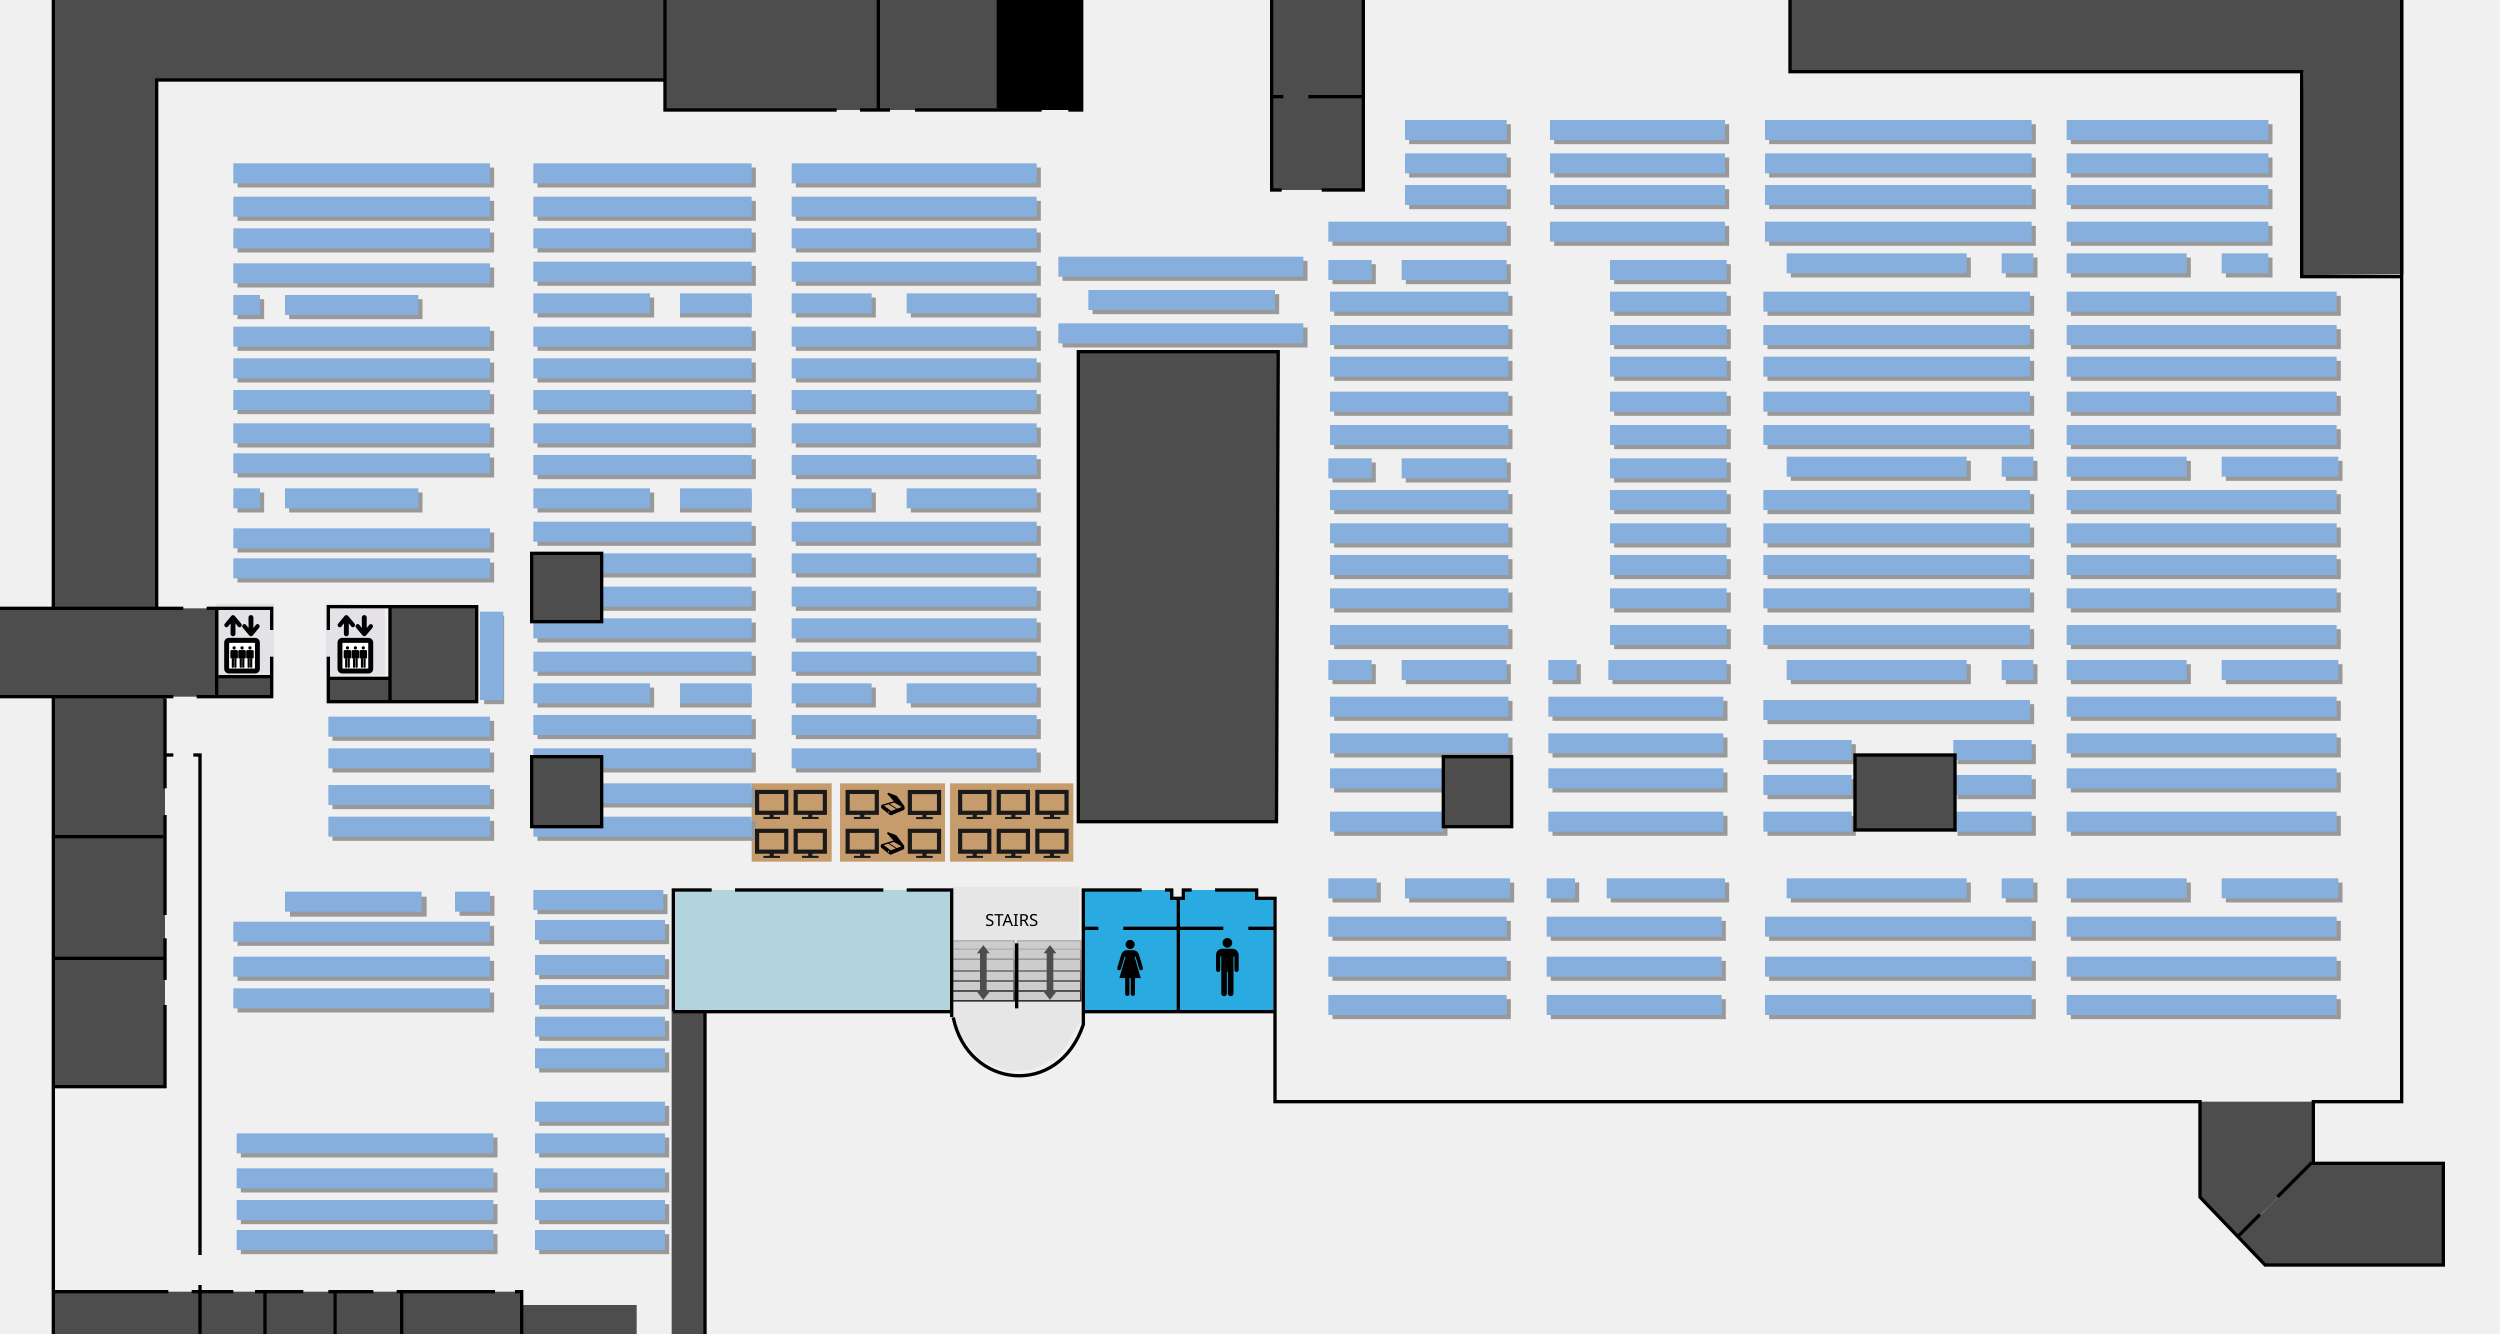
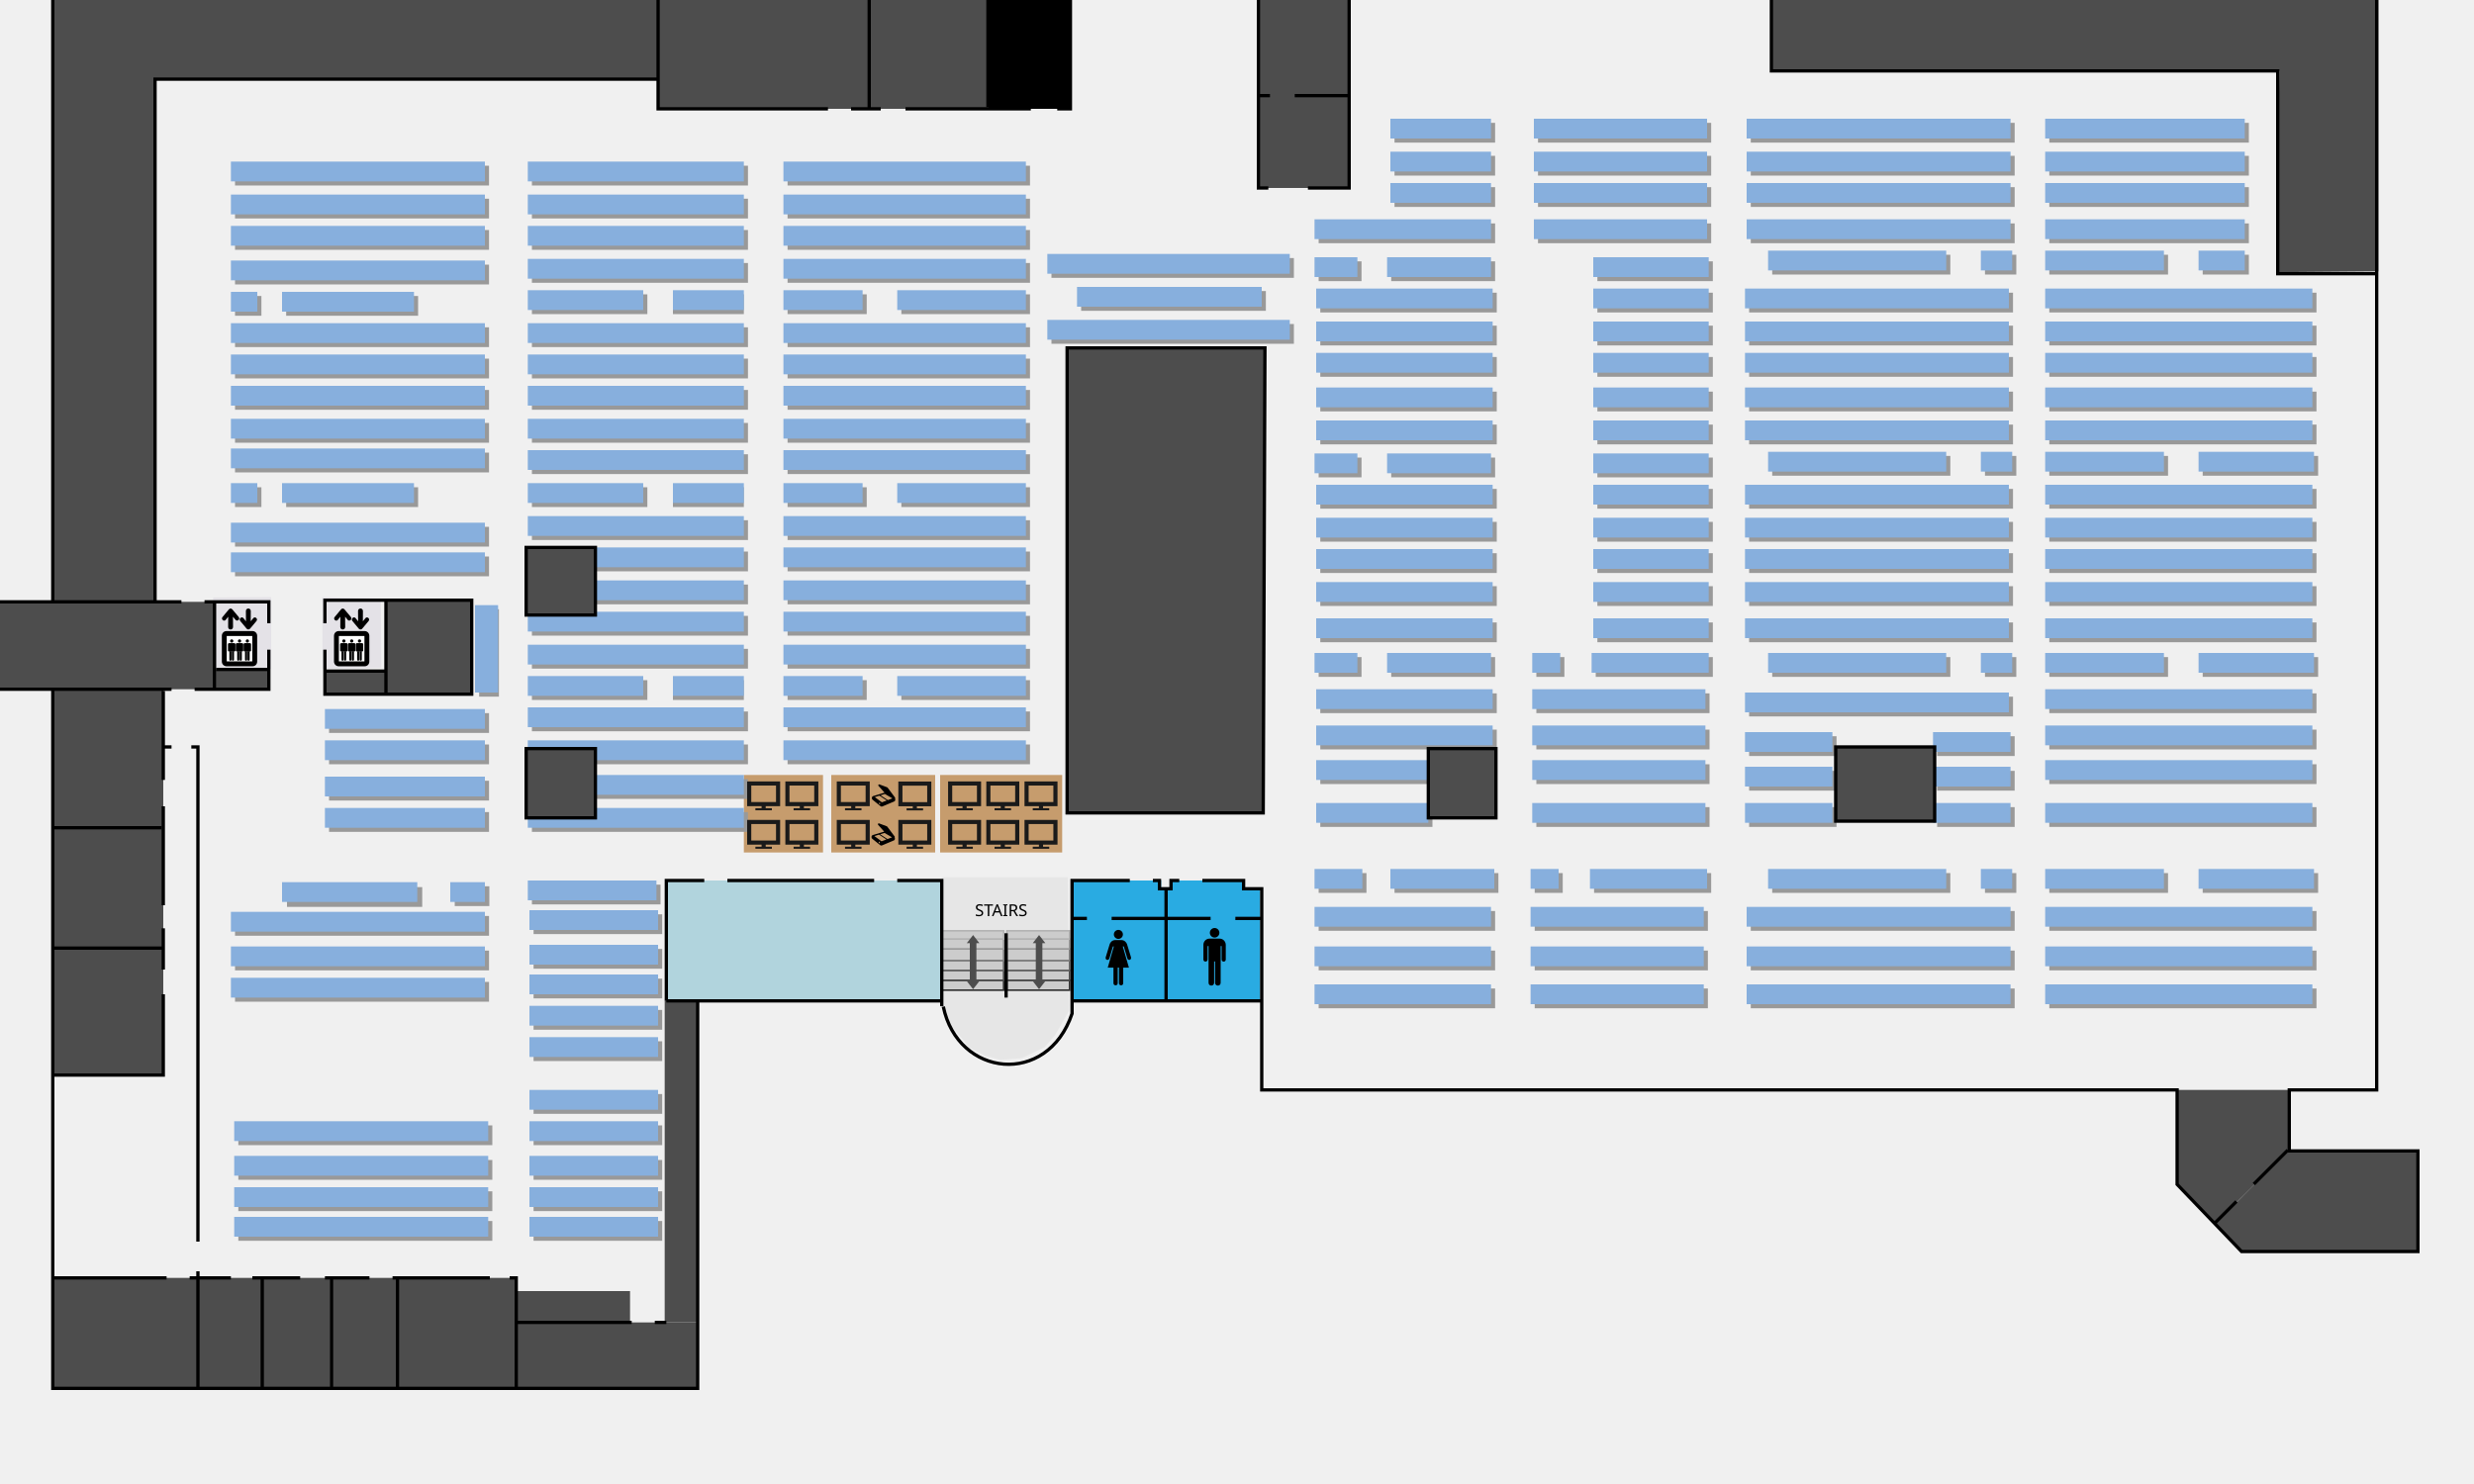
- <svg xmlns="http://www.w3.org/2000/svg" xmlns:xlink="http://www.w3.org/1999/xlink" version="1.1" viewBox="200 80 1500 800" data-viewbox="190 0 900 1000" preserveAspectRatio="xMinYMin meet">
+ <svg xmlns="http://www.w3.org/2000/svg" xmlns:xlink="http://www.w3.org/1999/xlink" version="1.1" viewBox="200 80 1500 900" data-viewbox="190 0 900 1000" preserveAspectRatio="xMinYMin meet">
  <g id="shelf-map__visible-map">
    <g id="shelf-map__main_stairs">
      <polygon fill="#E6E6E6" points="847.476,612 771,612 771,690.242 776.516,702.016 784.639,711.365 786.451,714.827 797.572,720.368 806.594,722.792 819.417,721.754 833.272,715.174 839.854,707.557 848.166,693.021" />
      <use xlink:href="#shelf-map__stairs" transform="translate(40,0)" />
      <use xlink:href="#shelf-map__stairs" />
      <text transform="matrix(1 0 0 1 791.084 635.6006)" font-family="'Verdana'" font-size="10">STAIRS</text>
    </g>
    <g id="shelf-map__womens-room">
      <polygon fill="#29ABE2" points="907,686 851,686 851,614 904,614 904,620 907,620" />
      <g class="icon" transform="translate(0 -28)">
        <circle cx="878.08" cy="674.688" r="2.737" />
        <path d="M878.08,674.688" />
        <path d="M877.675,694.791l0.001,9.481c0,1.723-2.581,1.723-2.581,0l-0.001-9.416h-3.466L875.333,682h-0.575l-2.156,7.253 c-0.513,1.582-2.685,0.932-2.188-0.762l2.394-7.88c0.256-0.897,1.393-2.49,3.36-2.49h1.813l0,0h1.952 c1.949,0,3.091,1.605,3.386,2.49l2.394,7.872c0.479,1.693-1.676,2.395-2.189,0.744L881.37,682h-0.623l3.735,12.856h-3.471v9.429 c0,1.71-2.57,1.701-2.57,0v-9.494H877.675z" />
      </g>
    </g>
    <g id="shelf-map__mens-room">
      <polygon fill="#29ABE2" points="964,686 908,686 908,620 911,620 911,614 953,614 953,620 964,620" />
      <g class="icon" transform="translate(-2 -28)">
        <circle cx="938.428" cy="673.704" r="2.896" />
        <path d="M938.428,673.705" />
        <path d="M935.329,677.238c-2.051,0-3.7,1.674-3.7,3.76v8.891c0,1.729,2.53,1.729,2.53,0v-8.131h0.599v22.263 c0,2.311,3.369,2.242,3.369,0v-12.922h0.581v12.922c0,2.242,3.387,2.311,3.387,0v-22.263h0.584v8.131 c0,1.741,2.517,1.741,2.512,0v-8.838c0-1.924-1.493-3.808-3.746-3.808L935.329,677.238z" />
      </g>
    </g>
    <g id="shelf-map__elevators">
      <polygon fill="#E4E2E7" points="430.908,443.002 395.384,442.148 395.588,485.594 431.195,485.006" />
      <polygon fill="#E4E2E7" points="364.423,485.594 330.143,485.335 329.238,442.343 364.463,442.148" />
      <use xlink:href="#shelf-map__elevator" />
      <use xlink:href="#shelf-map__elevator" x="68" />
    </g>
    <g id="comp_table">
      <rect x="770" y="550" fill="#C69C6D" width="74" height="47" />
      <rect x="704" y="550" fill="#C69C6D" width="63" height="47" />
      <rect x="651" y="550" fill="#C69C6D" width="48" height="47" />
    </g>
    <g id="shelf-map__stacks">
      <use xlink:href="#shelf-map__row-8-full-shelf" x="1440" y="677" data-up="359" data-down="358" />
      <use xlink:href="#shelf-map__row-8-full-shelf" x="1440" y="654" data-up="357" data-down="356" />
      <use xlink:href="#shelf-map__row-8-full-shelf" x="1440" y="630" data-up="355" data-down="354" />
      <use xlink:href="#shelf-map__row-8-broken-shelf-2" x="1440" y="607" data-up="353" data-down="352" />
      <use xlink:href="#shelf-map__row-8-full-shelf" x="1440" y="567" data-up="351" data-down="350" />
      <use xlink:href="#shelf-map__row-8-full-shelf" x="1440" y="541" data-up="349" data-down="348" />
      <use xlink:href="#shelf-map__row-8-full-shelf" x="1440" y="520" data-up="347" data-down="346" />
      <use xlink:href="#shelf-map__row-8-full-shelf" x="1440" y="498" data-up="345" data-down="344" />
      <use xlink:href="#shelf-map__row-8-broken-shelf-2" x="1440" y="476" data-up="343" data-down="342" />
      <use xlink:href="#shelf-map__row-8-full-shelf" x="1440" y="455" data-up="341" data-down="340" />
      <use xlink:href="#shelf-map__row-8-full-shelf" x="1440" y="433" data-up="339" data-down="338" />
      <use xlink:href="#shelf-map__row-8-full-shelf" x="1440" y="413" data-up="337" data-down="336" />
      <use xlink:href="#shelf-map__row-8-full-shelf" x="1440" y="394" data-up="335" data-down="334" />
      <use xlink:href="#shelf-map__row-8-full-shelf" x="1440" y="374" data-up="333" data-down="332" />
      <use xlink:href="#shelf-map__row-8-broken-shelf-2" x="1440" y="354" data-up="331" data-down="330" />
      <use xlink:href="#shelf-map__row-8-full-shelf" x="1440" y="335" data-up="329" data-down="328" />
      <use xlink:href="#shelf-map__row-8-full-shelf" x="1440" y="315" data-up="327" data-down="326" />
      <use xlink:href="#shelf-map__row-8-full-shelf" x="1440" y="294" data-up="325" data-down="324" />
      <use xlink:href="#shelf-map__row-8-full-shelf" x="1440" y="275" data-up="323" data-down="322" />
      <use xlink:href="#shelf-map__row-8-full-shelf" x="1440" y="255" data-up="321" data-down="320" />
      <use xlink:href="#shelf-map__row-8-broken-shelf-1" x="1440" y="232" data-up="319" data-down="318" />
      <use xlink:href="#shelf-map__row-8-short-shelf" x="1440" y="213" data-up="317" data-down="316" />
      <use xlink:href="#shelf-map__row-8-short-shelf" x="1440" y="191" data-up="315" data-down="314" />
      <use xlink:href="#shelf-map__row-8-short-shelf" x="1440" y="172" data-up="313" data-down="312" />
      <use xlink:href="#shelf-map__row-8-short-shelf" x="1440" y="152" data-up="311" data-down="310" />
      <use xlink:href="#shelf-map__row-7-full-shelf" x="1259" y="677" data-up="308" data-down="309" />
      <use xlink:href="#shelf-map__row-7-full-shelf" x="1259" y="654" data-up="306" data-down="307" />
      <use xlink:href="#shelf-map__row-7-full-shelf" x="1259" y="630" data-up="304" data-down="305" />
      <use xlink:href="#shelf-map__row-7-broken-shelf-1" x="1272" y="607" data-up="302" data-down="303" />
      <use xlink:href="#shelf-map__row-7-broken-shelf-2" x="1258" y="567" data-up="300" data-down="301" />
      <use xlink:href="#shelf-map__row-7-broken-shelf-2" x="1258" y="545" data-up="298" data-down="299" />
      <use xlink:href="#shelf-map__row-7-broken-shelf-2" x="1258" y="524" data-up="296" data-down="297" />
      <use xlink:href="#shelf-map__row-7-full-shelf" x="1258" y="500" data-up="294" data-down="295" />
      <use xlink:href="#shelf-map__row-7-broken-shelf-1" x="1272" y="476" data-up="292" data-down="293" />
      <use xlink:href="#shelf-map__row-7-full-shelf" x="1258" y="455" data-up="290" data-down="291" />
      <use xlink:href="#shelf-map__row-7-full-shelf" x="1258" y="433" data-up="288" data-down="289" />
      <use xlink:href="#shelf-map__row-7-full-shelf" x="1258" y="413" data-up="286" data-down="287" />
      <use xlink:href="#shelf-map__row-7-full-shelf" x="1258" y="394" data-up="284" data-down="285" />
      <use xlink:href="#shelf-map__row-7-full-shelf" x="1258" y="374" data-up="282" data-down="283" />
      <use xlink:href="#shelf-map__row-7-broken-shelf-1" x="1272" y="354" data-up="280" data-down="281" />
      <use xlink:href="#shelf-map__row-7-full-shelf" x="1258" y="335" data-up="278" data-down="279" />
      <use xlink:href="#shelf-map__row-7-full-shelf" x="1258" y="315" data-up="276" data-down="277" />
      <use xlink:href="#shelf-map__row-7-full-shelf" x="1258" y="294" data-up="274" data-down="275" />
      <use xlink:href="#shelf-map__row-7-full-shelf" x="1258" y="275" data-up="272" data-down="273" />
      <use xlink:href="#shelf-map__row-7-full-shelf" x="1258" y="255" data-up="270" data-down="271" />
      <use xlink:href="#shelf-map__row-7-broken-shelf-1" x="1272" y="232" data-up="268" data-down="269" />
      <use xlink:href="#shelf-map__row-7-full-shelf" x="1259" y="213" data-up="266" data-down="267" />
      <use xlink:href="#shelf-map__row-7-full-shelf" x="1259" y="191" data-up="264" data-down="265" />
      <use xlink:href="#shelf-map__row-7-full-shelf" x="1259" y="172" data-up="262" data-down="263" />
      <use xlink:href="#shelf-map__row-7-full-shelf" x="1259" y="152" data-up="260" data-down="261" />
      <use xlink:href="#shelf-map__row-6-full-shelf" x="1128" y="677" data-up="211" data-down="210" />
      <use xlink:href="#shelf-map__row-6-full-shelf" x="1128" y="654" data-up="213" data-down="212" />
      <use xlink:href="#shelf-map__row-6-full-shelf" x="1128" y="630" data-up="215" data-down="214" />
      <use xlink:href="#shelf-map__row-6-broken-shelf" x="1128" y="607" data-up="217" data-down="216" />
      <use xlink:href="#shelf-map__row-6-full-shelf" x="1129" y="567" data-up="219" data-down="218" />
      <use xlink:href="#shelf-map__row-6-full-shelf" x="1129" y="541" data-up="221" data-down="220" />
      <use xlink:href="#shelf-map__row-6-full-shelf" x="1129" y="520" data-up="223" data-down="222" />
      <use xlink:href="#shelf-map__row-6-full-shelf" x="1129" y="498" data-up="225" data-down="224" />
      <use xlink:href="#shelf-map__row-6-broken-shelf" x="1129" y="476" data-up="227" data-down="226" />
      <use xlink:href="#shelf-map__row-6-short-shelf" x="1166" y="455" data-up="229" data-down="228" />
      <use xlink:href="#shelf-map__row-6-short-shelf" x="1166" y="433" data-up="231" data-down="230" />
      <use xlink:href="#shelf-map__row-6-short-shelf" x="1166" y="413" data-up="233" data-down="232" />
      <use xlink:href="#shelf-map__row-6-short-shelf" x="1166" y="394" data-up="235" data-down="234" />
      <use xlink:href="#shelf-map__row-6-short-shelf" x="1166" y="374" data-up="237" data-down="236" />
      <use xlink:href="#shelf-map__row-6-short-shelf" x="1166" y="355" data-up="239" data-down="238" />
      <use xlink:href="#shelf-map__row-6-short-shelf" x="1166" y="335" data-up="241" data-down="240" />
      <use xlink:href="#shelf-map__row-6-short-shelf" x="1166" y="315" data-up="243" data-down="242" />
      <use xlink:href="#shelf-map__row-6-short-shelf" x="1166" y="294" data-up="245" data-down="244" />
      <use xlink:href="#shelf-map__row-6-short-shelf" x="1166" y="275" data-up="247" data-down="246" />
      <use xlink:href="#shelf-map__row-6-short-shelf" x="1166" y="255" data-up="249" data-down="248" />
      <use xlink:href="#shelf-map__row-6-short-shelf" x="1166" y="236" data-up="251" data-down="250" />
      <use xlink:href="#shelf-map__row-6-full-shelf" x="1130" y="213" data-up="253" data-down="252" />
      <use xlink:href="#shelf-map__row-6-full-shelf" x="1130" y="191" data-up="255" data-down="254" />
      <use xlink:href="#shelf-map__row-6-full-shelf" x="1130" y="172" data-up="257" data-down="256" />
      <use xlink:href="#shelf-map__row-6-full-shelf" x="1130" y="152" data-up="259" data-down="258" />
      <use xlink:href="#shelf-map__row-5-full-shelf" x="997" y="677" data-up="208" data-down="209" />
      <use xlink:href="#shelf-map__row-5-full-shelf" x="997" y="654" data-up="206" data-down="207" />
      <use xlink:href="#shelf-map__row-5-full-shelf" x="997" y="630" data-up="204" data-down="205" />
      <use xlink:href="#shelf-map__row-5-broken-shelf-2" x="997" y="607" data-up="202" data-down="203" />
      <use xlink:href="#shelf-map__row-5-short-shelf-2" x="998" y="567" data-up="200" data-down="201" />
      <use xlink:href="#shelf-map__row-5-short-shelf-2" x="998" y="541" data-up="198" data-down="199" />
      <use xlink:href="#shelf-map__row-5-full-shelf" x="998" y="520" data-up="196" data-down="197" />
      <use xlink:href="#shelf-map__row-5-full-shelf" x="998" y="498" data-up="194" data-down="195" />
      <use xlink:href="#shelf-map__row-5-broken-shelf-1" x="997" y="476" data-up="192" data-down="193" />
      <use xlink:href="#shelf-map__row-5-full-shelf" x="998" y="455" data-up="190" data-down="191" />
      <use xlink:href="#shelf-map__row-5-full-shelf" x="998" y="433" data-up="188" data-down="189" />
      <use xlink:href="#shelf-map__row-5-full-shelf" x="998" y="413" data-up="186" data-down="187" />
      <use xlink:href="#shelf-map__row-5-full-shelf" x="998" y="394" data-up="184" data-down="185" />
      <use xlink:href="#shelf-map__row-5-full-shelf" x="998" y="374" data-up="182" data-down="183" />
      <use xlink:href="#shelf-map__row-5-broken-shelf-1" x="997" y="355" data-up="180" data-down="181" />
      <use xlink:href="#shelf-map__row-5-full-shelf" x="998" y="335" data-up="178" data-down="179" />
      <use xlink:href="#shelf-map__row-5-full-shelf" x="998" y="315" data-up="176" data-down="177" />
      <use xlink:href="#shelf-map__row-5-full-shelf" x="998" y="294" data-up="174" data-down="175" />
      <use xlink:href="#shelf-map__row-5-full-shelf" x="998" y="275" data-up="172" data-down="173" />
      <use xlink:href="#shelf-map__row-5-full-shelf" x="998" y="255" data-up="170" data-down="171" />
      <use xlink:href="#shelf-map__row-5-broken-shelf-1" x="997" y="236" data-up="168" data-down="169" />
      <use xlink:href="#shelf-map__row-5-full-shelf" x="997" y="213" data-up="166" data-down="167" />
      <use xlink:href="#shelf-map__row-5-short-shelf-1" x="1043" y="191" data-up="164" data-down="165" />
      <use xlink:href="#shelf-map__row-5-short-shelf-1" x="1043" y="172" data-up="162" data-down="163" />
      <use xlink:href="#shelf-map__row-5-short-shelf-1" x="1043" y="152" data-up="160" data-down="161" />
      <use xlink:href="#shelf-map__row-4-full-shelf" x="835" y="274" data-up="155" data-down="154" />
      <use xlink:href="#shelf-map__row-4-short-shelf" x="853" y="254" data-up="157" data-down="156" />
      <use xlink:href="#shelf-map__row-4-full-shelf" x="835" y="234" data-up="159" data-down="158" />
      <use xlink:href="#shelf-map__row-3-full-shelf" x="675" y="529" data-up="152" data-down="153" />
      <use xlink:href="#shelf-map__row-3-full-shelf" x="675" y="509" data-up="150" data-down="151" />
      <use xlink:href="#shelf-map__row-3-broken-shelf" x="675" y="490" data-up="148" data-down="149" />
      <use xlink:href="#shelf-map__row-3-full-shelf" x="675" y="471" data-up="146" data-down="147" />
      <use xlink:href="#shelf-map__row-3-full-shelf" x="675" y="451" data-up="144" data-down="145" />
      <use xlink:href="#shelf-map__row-3-full-shelf" x="675" y="432" data-up="142" data-down="143" />
      <use xlink:href="#shelf-map__row-3-full-shelf" x="675" y="412" data-up="140" data-down="141" />
      <use xlink:href="#shelf-map__row-3-full-shelf" x="675" y="393" data-up="138" data-down="139" />
      <use xlink:href="#shelf-map__row-3-broken-shelf" x="675" y="373" data-up="136" data-down="137" />
      <use xlink:href="#shelf-map__row-3-full-shelf" x="675" y="353" data-up="134" data-down="135" />
      <use xlink:href="#shelf-map__row-3-full-shelf" x="675" y="334" data-up="132" data-down="133" />
      <use xlink:href="#shelf-map__row-3-full-shelf" x="675" y="314" data-up="130" data-down="131" />
      <use xlink:href="#shelf-map__row-3-full-shelf" x="675" y="295" data-up="128" data-down="129" />
      <use xlink:href="#shelf-map__row-3-full-shelf" x="675" y="276" data-up="126" data-down="127" />
      <use xlink:href="#shelf-map__row-3-broken-shelf" x="675" y="256" data-up="124" data-down="125" />
      <use xlink:href="#shelf-map__row-3-full-shelf" x="675" y="237" data-up="122" data-down="123" />
      <use xlink:href="#shelf-map__row-3-full-shelf" x="675" y="217" data-up="120" data-down="121" />
      <use xlink:href="#shelf-map__row-3-full-shelf" x="675" y="198" data-up="118" data-down="119" />
      <use xlink:href="#shelf-map__row-3-full-shelf" x="675" y="178" data-up="116" data-down="117" />
      <use xlink:href="#shelf-map__row-2-short-shelf" x="521" y="818" data-up="115" data-down="114" />
      <use xlink:href="#shelf-map__row-2-short-shelf" x="521" y="800" data-up="113" data-down="112" />
      <use xlink:href="#shelf-map__row-2-short-shelf" x="521" y="781" data-up="111" data-down="110" />
      <use xlink:href="#shelf-map__row-2-short-shelf" x="521" y="760" data-up="109" data-down="108" />
      <use xlink:href="#shelf-map__row-2-short-shelf" x="521" y="741" data-up="107" data-down="106" />
      <use xlink:href="#shelf-map__row-2-short-shelf" x="521" y="709" data-up="105" data-down="104" />
      <use xlink:href="#shelf-map__row-2-short-shelf" x="521" y="690" data-up="103" data-down="102" />
      <use xlink:href="#shelf-map__row-2-short-shelf" x="521" y="671" data-up="101" data-down="100" />
      <use xlink:href="#shelf-map__row-2-short-shelf" x="521" y="653" data-up="99" data-down="98" />
      <use xlink:href="#shelf-map__row-2-short-shelf" x="521" y="632" data-up="97" data-down="96" />
      <use xlink:href="#shelf-map__row-2-short-shelf" x="520" y="614" data-up="95" data-down="94" />
      <use xlink:href="#shelf-map__row-2-full-shelf" x="520" y="570" data-up="93" data-down="92" />
      <use xlink:href="#shelf-map__row-2-full-shelf" x="520" y="550" data-up="91" data-down="90" />
      <use xlink:href="#shelf-map__row-2-full-shelf" x="520" y="529" data-up="89" data-down="88" />
      <use xlink:href="#shelf-map__row-2-broken-shelf" x="520" y="490" data-up="87" data-down="86" />
      <use xlink:href="#shelf-map__row-2-full-shelf" x="520" y="509" data-up="85" data-down="84" />
      <use xlink:href="#shelf-map__row-2-full-shelf" x="520" y="471" data-up="83" data-down="82" />
      <use xlink:href="#shelf-map__row-2-full-shelf" x="520" y="451" data-up="81" data-down="80" />
      <use xlink:href="#shelf-map__row-2-full-shelf" x="520" y="432" data-up="79" data-down="78" />
      <use xlink:href="#shelf-map__row-2-full-shelf" x="520" y="412" data-up="77" data-down="76" />
      <use xlink:href="#shelf-map__row-2-full-shelf" x="520" y="393" data-up="75" data-down="74" />
      <use xlink:href="#shelf-map__row-2-broken-shelf" x="520" y="373" data-up="73" data-down="72" />
      <use xlink:href="#shelf-map__row-2-full-shelf" x="520" y="353" data-up="71" data-down="70" />
      <use xlink:href="#shelf-map__row-2-full-shelf" x="520" y="334" data-up="69" data-down="68" />
      <use xlink:href="#shelf-map__row-2-full-shelf" x="520" y="314" data-up="67" data-down="66" />
      <use xlink:href="#shelf-map__row-2-full-shelf" x="520" y="295" data-up="65" data-down="64" />
      <use xlink:href="#shelf-map__row-2-full-shelf" x="520" y="276" data-up="63" data-down="62" />
      <use xlink:href="#shelf-map__row-2-broken-shelf" x="520" y="256" data-up="61" data-down="60" />
      <use xlink:href="#shelf-map__row-2-full-shelf" x="520" y="237" data-up="59" data-down="58" />
      <use xlink:href="#shelf-map__row-2-full-shelf" x="520" y="217" data-up="57" data-down="56" />
      <use xlink:href="#shelf-map__row-2-full-shelf" x="520" y="198" data-up="55" data-down="54" />
      <use xlink:href="#shelf-map__row-2-full-shelf" x="520" y="178" data-up="53" data-down="52" />
      <use xlink:href="#shelf-map__row-1-full-shelf" x="342" y="818" data-up="50" data-down="51" />
      <use xlink:href="#shelf-map__row-1-full-shelf" x="342" y="800" data-up="48" data-down="47" />
      <use xlink:href="#shelf-map__row-1-full-shelf" x="342" y="781" data-up="46" data-down="45" />
      <use xlink:href="#shelf-map__row-1-full-shelf" x="342" y="760" data-up="44" data-down="43" />
      <use xlink:href="#shelf-map__row-1-full-shelf" x="340" y="673" data-up="42" data-down="41" />
      <use xlink:href="#shelf-map__row-1-full-shelf" x="340" y="654" data-up="40" data-down="39" />
      <use xlink:href="#shelf-map__row-1-full-shelf" x="340" y="633" data-up="38" data-down="37" />
      <use xlink:href="#shelf-map__row-1-broken-shelf-2" x="340" y="615" data-up="36" data-down="35" />
      <use xlink:href="#shelf-map__row-1-short-shelf" x="340" y="570" data-up="34" data-down="33" />
      <use xlink:href="#shelf-map__row-1-short-shelf" x="340" y="551" data-up="32" data-down="31" />
      <use xlink:href="#shelf-map__row-1-short-shelf" x="340" y="529" data-up="30" data-down="29" />
      <use xlink:href="#shelf-map__row-1-short-shelf" x="340" y="510" data-up="28" data-down="27" />
      <use xlink:href="#shelf-map__vertical-shelf" x="488" y="447" data-right="26" />
      <use xlink:href="#shelf-map__row-1-full-shelf" x="340" y="415" data-up="25" data-down="24" />
      <use xlink:href="#shelf-map__row-1-full-shelf" x="340" y="397" data-up="23" data-down="22" />
      <use xlink:href="#shelf-map__row-1-broken-shelf-1" x="340" y="373" data-up="21" data-down="20" />
      <use xlink:href="#shelf-map__row-1-full-shelf" x="340" y="352" data-up="19" data-down="18" />
      <use xlink:href="#shelf-map__row-1-full-shelf" x="340" y="334" data-up="17" data-down="16" />
      <use xlink:href="#shelf-map__row-1-full-shelf" x="340" y="314" data-up="15" data-down="14" />
      <use xlink:href="#shelf-map__row-1-full-shelf" x="340" y="295" data-up="13" data-down="12" />
      <use xlink:href="#shelf-map__row-1-full-shelf" x="340" y="276" data-up="11" data-down="10" />
      <use xlink:href="#shelf-map__row-1-broken-shelf-1" x="340" y="257" data-up="9" data-down="8" />
      <use xlink:href="#shelf-map__row-1-full-shelf" x="340" y="238" data-up="7" data-down="8" />
      <use xlink:href="#shelf-map__row-1-full-shelf" x="340" y="217" data-up="5" data-down="6" />
      <use xlink:href="#shelf-map__row-1-full-shelf" x="340" y="198" data-up="3" data-down="4" />
      <use xlink:href="#shelf-map__row-1-full-shelf" x="340" y="178" data-up="1" data-down="2" />
    </g>
    <g id="computers_4_">
      <path d="M742.428,587.87c0.051-0.083,0.087-0.175,0.087-0.278c0-0.157-0.066-0.3-0.174-0.399l-4.414-5.893    c-0.063-0.083-0.148-0.147-0.245-0.185L733,579.373c-0.234-0.088-0.499-0.004-0.64,0.203c-0.142,0.207-0.123,0.483,0.045,0.67    l3.685,4.112c-0.008,0.002-0.018,0.002-0.027,0.005l-6.871,2.069c-0.461,0.139-0.775,0.563-0.775,1.043v0.32    c0,0.329,0.147,0.641,0.404,0.847l4.837,3.912c0.196,0.16,0.439,0.242,0.685,0.242c0.142,0,0.286-0.027,0.421-0.085l7.142-3.001    c0.404-0.171,0.667-0.566,0.667-1.004v-0.297C742.572,588.219,742.521,588.032,742.428,587.87z M733.09,591.461    c-0.183,0-0.329-0.239-0.329-0.533s0.147-0.531,0.329-0.531s0.329,0.237,0.329,0.531S733.271,591.461,733.09,591.461z     M734.487,590.223l-4.345-3.169l2.808-0.877l4.502,2.927L734.487,590.223z M738.063,588.873c-0.019-0.023-0.039-0.048-0.065-0.064    l-4.372-2.843l2.652-0.829l4.574,2.684L738.063,588.873z" />
      <path d="M742.65,564.233c0.051-0.083,0.087-0.175,0.087-0.278c0-0.157-0.066-0.3-0.174-0.399l-4.414-5.893    c-0.063-0.083-0.148-0.147-0.245-0.185l-4.682-1.742c-0.234-0.088-0.499-0.004-0.64,0.203c-0.142,0.207-0.123,0.483,0.045,0.67    l3.685,4.112c-0.008,0.002-0.018,0.002-0.027,0.005l-6.871,2.069c-0.461,0.139-0.775,0.563-0.775,1.043v0.32    c0,0.329,0.147,0.641,0.404,0.847l4.837,3.912c0.196,0.16,0.439,0.242,0.685,0.242c0.142,0,0.286-0.027,0.421-0.085l7.142-3.001    c0.404-0.171,0.667-0.566,0.667-1.004v-0.297C742.795,564.582,742.743,564.396,742.65,564.233z M733.313,567.824    c-0.183,0-0.329-0.239-0.329-0.533s0.147-0.531,0.329-0.531s0.329,0.237,0.329,0.531S733.494,567.824,733.313,567.824z     M734.71,566.586l-4.345-3.169l2.808-0.877l4.502,2.927L734.71,566.586z M738.285,565.236c-0.019-0.023-0.039-0.048-0.065-0.064    l-4.372-2.843l2.652-0.829l4.574,2.684L738.285,565.236z" />
      <g>
        <path fill="#1A1A1A" d="M841.167,592.25h-8.75v1.25h3.75v1.25h-10v-1.25h3.75v-1.25h-8.75v-15h20V592.25z M823.667,579.75v10h15     v-10H823.667z" />
      </g>
      <g>
        <path fill="#1A1A1A" d="M818,592.25h-8.75v1.25H813v1.25h-10v-1.25h3.75v-1.25H798v-15h20V592.25z M800.5,579.75v10h15v-10H800.5     z" />
      </g>
      <g>
        <path fill="#1A1A1A" d="M794.833,592.25h-8.75v1.25h3.75v1.25h-10v-1.25h3.75v-1.25h-8.75v-15h20V592.25z M777.333,579.75v10h15     v-10H777.333z" />
      </g>
      <g>
        <path fill="#1A1A1A" d="M764.667,592.25h-8.75v1.25h3.75v1.25h-10v-1.25h3.75v-1.25h-8.75v-15h20V592.25z M747.167,579.75v10h15     v-10H747.167z" />
      </g>
      <g>
        <path fill="#1A1A1A" d="M727.333,592.25h-8.75v1.25h3.75v1.25h-10v-1.25h3.75v-1.25h-8.75v-15h20V592.25z M709.833,579.75v10h15     v-10H709.833z" />
      </g>
      <g>
        <path fill="#1A1A1A" d="M696.167,592.25h-8.75v1.25h3.75v1.25h-10v-1.25h3.75v-1.25h-8.75v-15h20V592.25z M678.667,579.75v10h15     v-10H678.667z" />
      </g>
      <g>
        <path fill="#1A1A1A" d="M673,592.25h-8.75v1.25H668v1.25h-10v-1.25h3.75v-1.25H653v-15h20V592.25z M655.5,579.75v10h15v-10H655.5     z" />
      </g>
      <g>
        <path fill="#1A1A1A" d="M841.167,568.917h-8.75v1.25h3.75v1.25h-10v-1.25h3.75v-1.25h-8.75v-15h20V568.917z M823.667,556.417v10     h15v-10H823.667z" />
      </g>
      <g>
        <path fill="#1A1A1A" d="M818,568.917h-8.75v1.25H813v1.25h-10v-1.25h3.75v-1.25H798v-15h20V568.917z M800.5,556.417v10h15v-10     H800.5z" />
      </g>
      <g>
        <path fill="#1A1A1A" d="M794.833,568.917h-8.75v1.25h3.75v1.25h-10v-1.25h3.75v-1.25h-8.75v-15h20V568.917z M777.333,556.417v10     h15v-10H777.333z" />
      </g>
      <g>
        <path fill="#1A1A1A" d="M764.667,568.978h-8.75v1.25h3.75v1.25h-10v-1.25h3.75v-1.25h-8.75v-15h20V568.978z M747.167,556.478v10     h15v-10H747.167z" />
      </g>
      <g>
        <path fill="#1A1A1A" d="M727.333,568.917h-8.75v1.25h3.75v1.25h-10v-1.25h3.75v-1.25h-8.75v-15h20V568.917z M709.833,556.417v10     h15v-10H709.833z" />
      </g>
      <g>
        <path fill="#1A1A1A" d="M696.167,568.917h-8.75v1.25h3.75v1.25h-10v-1.25h3.75v-1.25h-8.75v-15h20V568.917z M678.667,556.417v10     h15v-10H678.667z" />
      </g>
      <g>
        <path fill="#1A1A1A" d="M673,568.917h-8.75v1.25H668v1.25h-10v-1.25h3.75v-1.25H653v-15h20V568.917z M655.5,556.417v10h15v-10     H655.5z" />
      </g>
    </g>
    <g id="shelf-map__rooms">
      <rect x="1313" y="533" width="60" height="45" />
      <polygon points="1666,839 1666,778 1587.116,778 1543.139,822.178 1559.068,839" />
      <rect x="1313" y="533" width="60" height="45" />
      <rect x="1066" y="534" width="41" height="42" />
      <rect x="963" y="26" width="55" height="168" />
      <rect x="599" y="65" width="128" height="81" />
      <rect x="513" y="882" width="110" height="40" />
      <rect x="519" y="412" fill="#4D4D4D" width="42" height="41" />
      <rect x="519" y="534" fill="#4D4D4D" width="42" height="42" />
      <rect x="434" y="444" fill="#4D4D4D" width="52" height="57" />
      <rect x="397" y="487" fill="#4D4D4D" width="37" height="14" />
      <polygon points="965.9,573 847,573 847,291 966.939,291" />
      <polygon points="363,498 363,486 331,486 331,445 194,445 194,498 330.143,498" />
      <polygon points="1642,244.588 1642,64 1274,64 1274,123 1581.922,123 1580.797,245.084" />
      <polygon points="294,445 232,445 232,63 599,63 599,128 294,128" />
      <polygon points="1588,777.504 1588,741 1520,741 1520,798.279 1543.266,821.826" />
      <polyline points="848.412,64.129 799,63.146 799,146 849,146 849,63" />
      <rect x="727" y="65" width="72" height="81" />
      <rect x="604" y="614" style="fill: #B1D4DD" width="167" height="73" />
      <rect x="441" y="855" width="72" height="67" />
      <rect x="400" y="855" width="41" height="67" />
      <rect x="359" y="855" width="41" height="67" />
      <rect x="320" y="855" width="39" height="67" />
      <rect x="232" y="855" width="88" height="67" />
      <rect x="232" y="655" width="67" height="77" />
      <rect x="232" y="498" width="67" height="184" />
      <rect x="603" y="687" width="20" height="195" />
      <rect x="513" y="863" width="69" height="20" />
    </g>
    <g id="lines_1_">
      <line fill="none" stroke="#000000" stroke-width="2" x1="730" y1="614" x2="641" y2="614" />
      <path fill="none" stroke="#000000" stroke-width="2" d="M771,689v1.242c0-2.541,0-76.242,0-76.242h-27" />
      <line fill="none" stroke="#000000" stroke-width="2" x1="810" y1="685" x2="810" y2="646" />
      <line fill="none" stroke="#000000" stroke-width="2" x1="771" y1="687" x2="604" y2="687" />
      <line fill="none" stroke="#000000" stroke-width="2" x1="850" y1="687" x2="965" y2="687" />
      <path fill="none" stroke="#000000" stroke-width="2" d="M885,614h-35v80.721c-15,44.561-69.342,38.535-78.072-4.25" />
      <polyline fill="none" stroke="#000000" stroke-width="2" points="915,614 910,614 910,619 903,619 903,614 899,614   " />
      <polyline fill="none" stroke="#000000" stroke-width="2" points="604,687 604,614 627,614   " />
      <polyline fill="none" stroke="#000000" stroke-width="2" points="929,614 954,614 954,619 965,619 965,741 1520,741 1520,798.279    1559.068,839 1666,839 1666,778 1588,778 1588,741 1641,741 1641,64 1018,64 1018,26 963,26 963,64 232,64 232,445 194,445    194,498 232,498 232,922 623,922 623,687   " />
      <line fill="none" stroke="#000000" stroke-width="2" x1="907" y1="619" x2="907" y2="687" />
      <line fill="none" stroke="#000000" stroke-width="2" x1="859" y1="637" x2="850" y2="637" />
      <polyline fill="none" stroke="#000000" stroke-width="2" points="934,637 906.688,637 874,637   " />
      <line fill="none" stroke="#000000" stroke-width="2" x1="965" y1="637" x2="949" y2="637" />
      <rect x="1313" y="533" fill="none" stroke="#000000" stroke-width="2" width="60" height="45" />
      <rect x="1066" y="534" fill="none" stroke="#000000" stroke-width="2" width="41" height="42" />
      <rect x="519" y="534" fill="none" stroke="#000000" stroke-width="2" width="42" height="42" />
      <rect x="519" y="412" fill="none" stroke="#000000" stroke-width="2" width="42" height="41" />
      <polyline fill="none" stroke="#000000" stroke-width="2" points="1641,246 1581,246 1581,123 1274,123 1274,63 1018,63 1018,194    993,194   " />
      <polyline fill="none" stroke="#000000" stroke-width="2" points="969,194 963,194 963,64   " />
      <line fill="none" stroke="#000000" stroke-width="2" x1="970" y1="138" x2="963" y2="138" />
      <line fill="none" stroke="#000000" stroke-width="2" x1="1018" y1="138" x2="985" y2="138" />
      <polyline fill="none" stroke="#000000" stroke-width="2" points="702,146 622.051,146 608.546,146 599,146 599,63   " />
      <line fill="none" stroke="#000000" stroke-width="2" x1="734" y1="146" x2="716" y2="146" />
      <line fill="none" stroke="#000000" stroke-width="2" x1="825" y1="146" x2="749" y2="146" />
      <polyline fill="none" stroke="#000000" stroke-width="2" points="849,64 849,146 841,146   " />
      <polyline fill="none" stroke="#000000" stroke-width="2" points="599,128 294,128 294,445 232,445   " />
      <line fill="none" stroke="#000000" stroke-width="2" x1="799" y1="145" x2="799" y2="64" />
      <line fill="none" stroke="#000000" stroke-width="2" x1="727" y1="146" x2="727" y2="64" />
      <polygon fill="none" stroke="#000000" stroke-width="2" points="965.9,573 847,573 847,291 966.939,291   " />
      <polyline fill="none" stroke="#000000" stroke-width="2" points="397,458 397,444 486,444 486,501 397,501 397,474   " />
      <line fill="none" stroke="#000000" stroke-width="2" x1="434" y1="501" x2="434" y2="444" />
      <line fill="none" stroke="#000000" stroke-width="2" x1="434" y1="487" x2="398" y2="487" />
      <line fill="none" stroke="#000000" stroke-width="2" x1="310" y1="445" x2="294" y2="445" />
      <polyline fill="none" stroke="#000000" stroke-width="2" points="363,458 363,445 324,445   " />
      <polyline fill="none" stroke="#000000" stroke-width="2" points="318,498 363,498 363,474   " />
      <line fill="none" stroke="#000000" stroke-width="2" x1="232" y1="498" x2="304" y2="498" />
      <line fill="none" stroke="#000000" stroke-width="2" x1="330" y1="498" x2="330" y2="445" />
      <line fill="none" stroke="#000000" stroke-width="2" x1="363" y1="486" x2="331" y2="486" />
      <polyline fill="none" stroke="#000000" stroke-width="2" points="299,683 299,732 232,732   " />
      <line fill="none" stroke="#000000" stroke-width="2" x1="299" y1="643" x2="299" y2="668" />
      <line fill="none" stroke="#000000" stroke-width="2" x1="299" y1="569" x2="299" y2="629" />
      <line fill="none" stroke="#000000" stroke-width="2" x1="299" y1="499" x2="299" y2="553" />
      <line fill="none" stroke="#000000" stroke-width="2" x1="299" y1="655" x2="232" y2="655" />
      <line fill="none" stroke="#000000" stroke-width="2" x1="232" y1="582" x2="298" y2="582" />
      <line fill="none" stroke="#000000" stroke-width="2" x1="320" y1="851" x2="320" y2="922" />
      <polyline fill="none" stroke="#000000" stroke-width="2" points="316,533 320,533 320,833   " />
      <line fill="none" stroke="#000000" stroke-width="2" x1="299" y1="533" x2="304" y2="533" />
      <line fill="none" stroke="#000000" stroke-width="2" x1="583" y1="882" x2="513" y2="882" />
      <line fill="none" stroke="#000000" stroke-width="2" x1="604" y1="882" x2="597" y2="882" />
      <line fill="none" stroke="#000000" stroke-width="2" x1="301" y1="855" x2="232" y2="855" />
      <line fill="none" stroke="#000000" stroke-width="2" x1="340" y1="855" x2="315" y2="855" />
      <line fill="none" stroke="#000000" stroke-width="2" x1="382" y1="855" x2="353" y2="855" />
      <line fill="none" stroke="#000000" stroke-width="2" x1="424" y1="855" x2="397" y2="855" />
      <line fill="none" stroke="#000000" stroke-width="2" x1="497" y1="855" x2="438" y2="855" />
      <polyline fill="none" stroke="#000000" stroke-width="2" points="513,922 513,855 509,855   " />
      <line fill="none" stroke="#000000" stroke-width="2" x1="441" y1="922" x2="441" y2="855" />
      <line fill="none" stroke="#000000" stroke-width="2" x1="401" y1="922" x2="401" y2="855" />
      <line fill="none" stroke="#000000" stroke-width="2" x1="359" y1="922" x2="359" y2="855" />
      <line fill="none" stroke="#000000" stroke-width="2" x1="1555.951" y1="808.668" x2="1542.62" y2="822" />
      <line fill="none" stroke="#000000" stroke-width="2" x1="1587.116" y1="777.504" x2="1566.514" y2="798.106" />
    </g>
  </g>
  <defs>
    <style type="text/css">
  
            #lines line, #lines polyline, #lines rect, #lines path {
                fill: none;
                stroke: #4D4D4D;
                stroke-width: 2;
            }

            .shelf-map__shelf-body {
                fill: #87AFDD;
            }

            .shelf-map__shelf-shadow {
                fill: #999999;
            }

            #shelf-map__rooms polygon, #shelf-map__rooms rect {
                fill: #4D4D4D;
            }

            .shelf-map__arrow {
                fill: #FFEE00;
                stroke-width: 1;
                stroke: #000000;
                stroke-linejoin: round;
                stroke-linecap: round;
                stroke-miterlimit: 3;
            }
            
        </style>
    <symbol id="shelf-map__elevator">
      <path d="M334.51,481.238v-15.663h0.003c0-1.562,1.201-2.86,2.854-2.86h15.699c1.598,0,2.853,1.28,2.853,2.86v15.663l0,0.004 c0.003,1.667-1.272,2.838-2.835,2.838h-15.717l0,0C335.805,484.08,334.51,482.837,334.51,481.238z" />
      <rect x="337.468" y="465.71" fill="#FFFFFF" width="15.492" height="15.401" />
      <path d="M349.087,450.594c-0.017-2.049,2.946-2.072,2.964,0l-0.045,6.217l1.595-1.953c1.1-1.208,3.035,0.476,1.841,1.841 l-3.866,4.603c-0.611,0.611-1.405,0.607-2.012,0l-3.848-4.621c-1.195-1.365,0.759-3.067,1.841-1.841l1.576,1.971 L349.087,450.594z" />
      <path d="M338.328,460.226c-0.017,2.048,2.947,2.071,2.964,0l-0.045-6.217l1.594,1.953c1.1,1.208,3.036-0.476,1.841-1.841 l-3.866-4.603c-0.611-0.611-1.405-0.607-2.012,0l-3.848,4.621c-1.194,1.365,0.759,3.067,1.841,1.841l1.576-1.971 L338.328,460.226z" />
      <path d="M352.226,474.533c0,0.312-0.251,0.529-0.527,0.529c0,0-3.464,0-3.469,0c-0.272,0-0.528-0.221-0.528-0.529v-3.771 c0-0.432,0.347-0.728,0.726-0.728c-0.003,0,3.072,0,3.072,0c0.413,0,0.727,0.328,0.727,0.728V474.533z" />
      <path d="M351.377,474.923h-1.32v5.099c0,0.904,1.32,0.904,1.32,0V474.923z" />
      <path d="M349.857,474.923h-1.32v5.099c0,0.897,1.32,0.897,1.32,0V474.923z" />
      <circle cx="349.977" cy="468.737" r="0.991" />
      <path d="M349.977,468.737" />
      <path d="M347.483,474.533c0,0.312-0.251,0.529-0.526,0.529c0,0-3.465,0-3.469,0c-0.272,0-0.528-0.221-0.528-0.529v-3.771 c0-0.432,0.347-0.728,0.726-0.728c-0.003,0,3.071,0,3.071,0c0.413,0,0.727,0.328,0.727,0.728V474.533z" />
      <path d="M346.636,474.923h-1.32v5.099c0,0.904,1.32,0.904,1.32,0V474.923z" />
      <path d="M345.115,474.923h-1.32v5.099c0,0.897,1.32,0.897,1.32,0V474.923z" />
      <circle cx="345.234" cy="468.737" r="0.991" />
      <path d="M345.234,468.737" />
      <path d="M342.742,474.533c0,0.312-0.251,0.529-0.527,0.529c0,0-3.464,0-3.469,0c-0.272,0-0.528-0.221-0.528-0.529v-3.771 c0-0.432,0.347-0.728,0.726-0.728c-0.003,0,3.071,0,3.071,0c0.413,0,0.727,0.328,0.727,0.728V474.533z" />
      <path d="M341.894,474.923h-1.32v5.099c0,0.904,1.32,0.904,1.32,0V474.923z" />
      <path d="M340.373,474.923h-1.32v5.099c0,0.897,1.32,0.897,1.32,0V474.923z" />
      <circle cx="340.493" cy="468.737" r="0.991" />
      <path d="M340.493,468.737" />
    </symbol>
    <symbol id="shelf-map__stairs-arrow">
      <polygon fill="#4D4D4D" points="788,675 786.161,675 789.99,679.931 793.819,675 792,675 792,652 793.819,652 789.99,647.068     786.161,652 788,652" />
    </symbol>
    <symbol id="shelf-map__stairs">
      <rect x="770.5" y="674.5" fill="#CCCCCC" stroke="#333333" width="38" height="6" />
      <rect x="770.5" y="668.5" fill="#CCCCCC" stroke="#4D4D4D" width="38" height="6" />
      <rect x="770.5" y="662.5" fill="#CCCCCC" stroke="#666666" width="38" height="6" />
      <rect x="770.5" y="655.5" fill="#CCCCCC" stroke="#808080" width="38" height="7" />
      <rect x="770.5" y="649.5" fill="#CCCCCC" stroke="#999999" width="38" height="6" />
      <rect x="770.5" y="644.5" fill="#CCCCCC" stroke="#B3B3B3" width="38" height="5" />
      <polygon fill="#4D4D4D" points="788,675 786.161,675 789.99,679.931 793.819,675 792,675 792,652 793.819,652 789.99,647.068     786.161,652 788,652" />
    </symbol>
    <symbol id="shelf-map__row-1-full-shelf" data-centerpoint="67" data-thickness="12">
      <rect x="2.5" y="2.5" width="154" height="12" class="shelf-map__shelf-shadow" />
      <rect width="154" height="12" class="shelf-map__shelf-body" />
    </symbol>
    <symbol id="shelf-map__vertical-shelf" data-centerpoint="23" data-thickness="12">
      <rect x="2.5" y="2.5" width="12" height="53" class="shelf-map__shelf-shadow" />
      <rect width="14" height="53" class="shelf-map__shelf-body" />
    </symbol>
    <symbol id="shelf-map__row-1-short-shelf" data-centerpoint="38" data-thickness="12">
      <rect x="59.5" y="2.5" width="97" height="12" class="shelf-map__shelf-shadow" />
      <rect x="57" width="97" height="12" class="shelf-map__shelf-body" />
    </symbol>
    <symbol id="shelf-map__row-1-broken-shelf-1" data-centerpoint="66.5" data-thickness="12">
      <rect x="2.5" y="2.5" width="16" height="12" class="shelf-map__shelf-shadow" />
      <rect width="16" height="12" class="shelf-map__shelf-body" />
      <rect x="33.5" y="2.5" width="80" height="12" class="shelf-map__shelf-shadow" />
      <rect x="31" width="80" height="12" class="shelf-map__shelf-body" />
    </symbol>
    <symbol id="shelf-map__row-1-broken-shelf-2" data-centerpoint="66.5" data-thickness="12">
      <rect x="34" y="3" width="82" height="12" class="shelf-map__shelf-shadow" />
      <rect x="31" width="82" height="12" class="shelf-map__shelf-body" />
      <rect x="135.7" y="2.5" width="21" height="12" class="shelf-map__shelf-shadow" />
      <rect x="133" width="21" height="12" class="shelf-map__shelf-body" />
    </symbol>
    <symbol id="shelf-map__row-2-full-shelf" data-centerpoint="67" data-thickness="12">
      <rect x="2.5" y="2.5" width="131" height="12" class="shelf-map__shelf-shadow" />
      <rect width="131" height="12" class="shelf-map__shelf-body" />
    </symbol>
    <symbol id="shelf-map__row-2-short-shelf" data-centerpoint="31.5" data-thickness="12">
      <rect x="2.5" y="2.5" width="78" height="12" class="shelf-map__shelf-shadow" />
      <rect width="78" height="12" class="shelf-map__shelf-body" />
    </symbol>
    <symbol id="shelf-map__row-2-broken-shelf" data-centerpoint="65.5" data-thickness="12">
      <rect x="2.5" y="2.5" width="70" height="12" class="shelf-map__shelf-shadow" />
      <rect x="88" y="2.5" width="43" height="12" class="shelf-map__shelf-shadow" />
      <rect width="70" height="12" class="shelf-map__shelf-body" />
      <rect x="88" width="43" height="12" class="shelf-map__shelf-body" />
    </symbol>
    <symbol id="shelf-map__row-3-full-shelf" data-centerpoint="67" data-thickness="12">
      <rect x="2.5" y="2.5" width="147" height="12" class="shelf-map__shelf-shadow" />
      <rect width="147" height="12" class="shelf-map__shelf-body" />
    </symbol>
    <symbol id="shelf-map__row-3-broken-shelf" data-centerpoint="65.5" data-thickness="12">
      <rect x="2.5" y="2.5" width="48" height="12" class="shelf-map__shelf-shadow" />
      <rect x="71.5" y="2.5" width="78" height="12" class="shelf-map__shelf-shadow" />
      <rect width="48" height="12" class="shelf-map__shelf-body" />
      <rect x="69" width="78" height="12" class="shelf-map__shelf-body" />
    </symbol>
    <symbol id="shelf-map__row-4-full-shelf" data-centerpoint="67" data-thickness="12">
      <rect x="2.5" y="2.5" width="147" height="12" class="shelf-map__shelf-shadow" />
      <rect width="147" height="12" class="shelf-map__shelf-body" />
    </symbol>
    <symbol id="shelf-map__row-4-short-shelf" data-centerpoint="31.5" data-thickness="12">
      <rect x="2.5" y="2.5" width="112" height="12" class="shelf-map__shelf-shadow" />
      <rect width="112" height="12" class="shelf-map__shelf-body" />
    </symbol>
    <symbol id="shelf-map__row-5-full-shelf" data-centerpoint="67" data-thickness="12">
      <rect x="2.5" y="2.5" width="107" height="12" class="shelf-map__shelf-shadow" />
      <rect width="107" height="12" class="shelf-map__shelf-body" />
    </symbol>
    <symbol id="shelf-map__row-5-short-shelf-1" data-centerpoint="31.5" data-thickness="12">
      <rect x="2.5" y="2.5" width="61" height="12" class="shelf-map__shelf-shadow" />
      <rect width="61" height="12" class="shelf-map__shelf-body" />
    </symbol>
    <symbol id="shelf-map__row-5-short-shelf-2" data-centerpoint="31.5" data-thickness="12">
      <rect x="2.5" y="2.5" width="68" height="12" class="shelf-map__shelf-shadow" />
      <rect width="68" height="12" class="shelf-map__shelf-body" />
    </symbol>
    <symbol id="shelf-map__row-5-broken-shelf-1" data-centerpoint="65.5" data-thickness="12">
      <rect x="2.5" y="2.5" width="26" height="12" class="shelf-map__shelf-shadow" />
      <rect x="46.5" y="2.5" width="63" height="12" class="shelf-map__shelf-shadow" />
      <rect width="26" height="12" class="shelf-map__shelf-body" />
      <rect x="44" width="63" height="12" class="shelf-map__shelf-body" />
    </symbol>
    <symbol id="shelf-map__row-5-broken-shelf-2" data-centerpoint="65.5" data-thickness="12">
      <rect x="2.5" y="2.5" width="29" height="12" class="shelf-map__shelf-shadow" />
      <rect x="48.5" y="2.5" width="63" height="12" class="shelf-map__shelf-shadow" />
      <rect width="29" height="12" class="shelf-map__shelf-body" />
      <rect x="46" width="63" height="12" class="shelf-map__shelf-body" />
    </symbol>
    <symbol id="shelf-map__row-6-full-shelf" data-centerpoint="67" data-thickness="12">
      <rect x="2.5" y="2.5" width="105" height="12" class="shelf-map__shelf-shadow" />
      <rect width="105" height="12" class="shelf-map__shelf-body" />
    </symbol>
    <symbol id="shelf-map__row-6-short-shelf" data-centerpoint="31.5" data-thickness="12">
      <rect x="2.5" y="2.5" width="70" height="12" class="shelf-map__shelf-shadow" />
      <rect width="70" height="12" class="shelf-map__shelf-body" />
    </symbol>
    <symbol id="shelf-map__row-6-broken-shelf" data-centerpoint="65.5" data-thickness="12">
      <rect x="2.5" y="2.5" width="17" height="12" class="shelf-map__shelf-shadow" />
      <rect x="38.5" y="2.5" width="71" height="12" class="shelf-map__shelf-shadow" />
      <rect width="17" height="12" class="shelf-map__shelf-body" />
      <rect x="36" width="71" height="12" class="shelf-map__shelf-body" />
    </symbol>
    <symbol id="shelf-map__row-7-full-shelf" data-centerpoint="67" data-thickness="12">
      <rect x="2.5" y="2.5" width="160" height="12" class="shelf-map__shelf-shadow" />
      <rect width="160" height="12" class="shelf-map__shelf-body" />
    </symbol>
    <symbol id="shelf-map__row-7-broken-shelf-1" data-centerpoint="65.5" data-thickness="12">
      <rect x="2.5" y="2.5" width="108" height="12" class="shelf-map__shelf-shadow" />
      <rect x="131.5" y="2.5" width="19" height="12" class="shelf-map__shelf-shadow" />
      <rect width="108" height="12" class="shelf-map__shelf-body" />
      <rect x="129" width="19" height="12" class="shelf-map__shelf-body" />
    </symbol>
    <symbol id="shelf-map__row-7-broken-shelf-2" data-centerpoint="65.5" data-thickness="12">
      <rect x="2.5" y="2.5" width="53" height="12" class="shelf-map__shelf-shadow" />
      <rect x="116.5" y="2.5" width="47" height="12" class="shelf-map__shelf-shadow" />
      <rect width="53" height="12" class="shelf-map__shelf-body" />
      <rect x="114" width="47" height="12" class="shelf-map__shelf-body" />
    </symbol>
    <symbol id="shelf-map__row-8-full-shelf" data-centerpoint="67" data-thickness="12">
      <rect x="2.5" y="2.5" width="162" height="12" class="shelf-map__shelf-shadow" />
      <rect width="162" height="12" class="shelf-map__shelf-body" />
    </symbol>
    <symbol id="shelf-map__row-8-short-shelf" data-centerpoint="31.5" data-thickness="12">
      <rect x="2.5" y="2.5" width="121" height="12" class="shelf-map__shelf-shadow" />
      <rect width="121" height="12" class="shelf-map__shelf-body" />
    </symbol>
    <symbol id="shelf-map__row-8-broken-shelf-1" data-centerpoint="65.5" data-thickness="12">
      <rect x="2.5" y="2.5" width="72" height="12" class="shelf-map__shelf-shadow" />
      <rect x="95.5" y="2.5" width="28" height="12" class="shelf-map__shelf-shadow" />
      <rect width="72" height="12" class="shelf-map__shelf-body" />
      <rect x="93" width="28" height="12" class="shelf-map__shelf-body" />
    </symbol>
    <symbol id="shelf-map__row-8-broken-shelf-2" data-centerpoint="65.5" data-thickness="12">
      <rect x="2.5" y="2.5" width="72" height="12" class="shelf-map__shelf-shadow" />
      <rect x="95.5" y="2.5" width="70" height="12" class="shelf-map__shelf-shadow" />
      <rect width="72" height="12" class="shelf-map__shelf-body" />
      <rect x="93" width="70" height="12" class="shelf-map__shelf-body" />
    </symbol>
    <symbol id="shelf-map__map-pin" data-width="35" data-height="52">
      <svg width="84" height="84" viewBox="0 0 24 24">
        <path fill="yellow" stroke="black" d="M12 0c-4.198 0-8 3.403-8 7.602 0 4.198 3.469 9.21 8 16.398 4.531-7.188 8-12.2 8-16.398 0-4.199-3.801-7.602-8-7.602zm0 11c-1.657 0-3-1.343-3-3s1.343-3 3-3 3 1.343 3 3-1.343 3-3 3z" />
      </svg>
    </symbol>
  </defs>
</svg>
